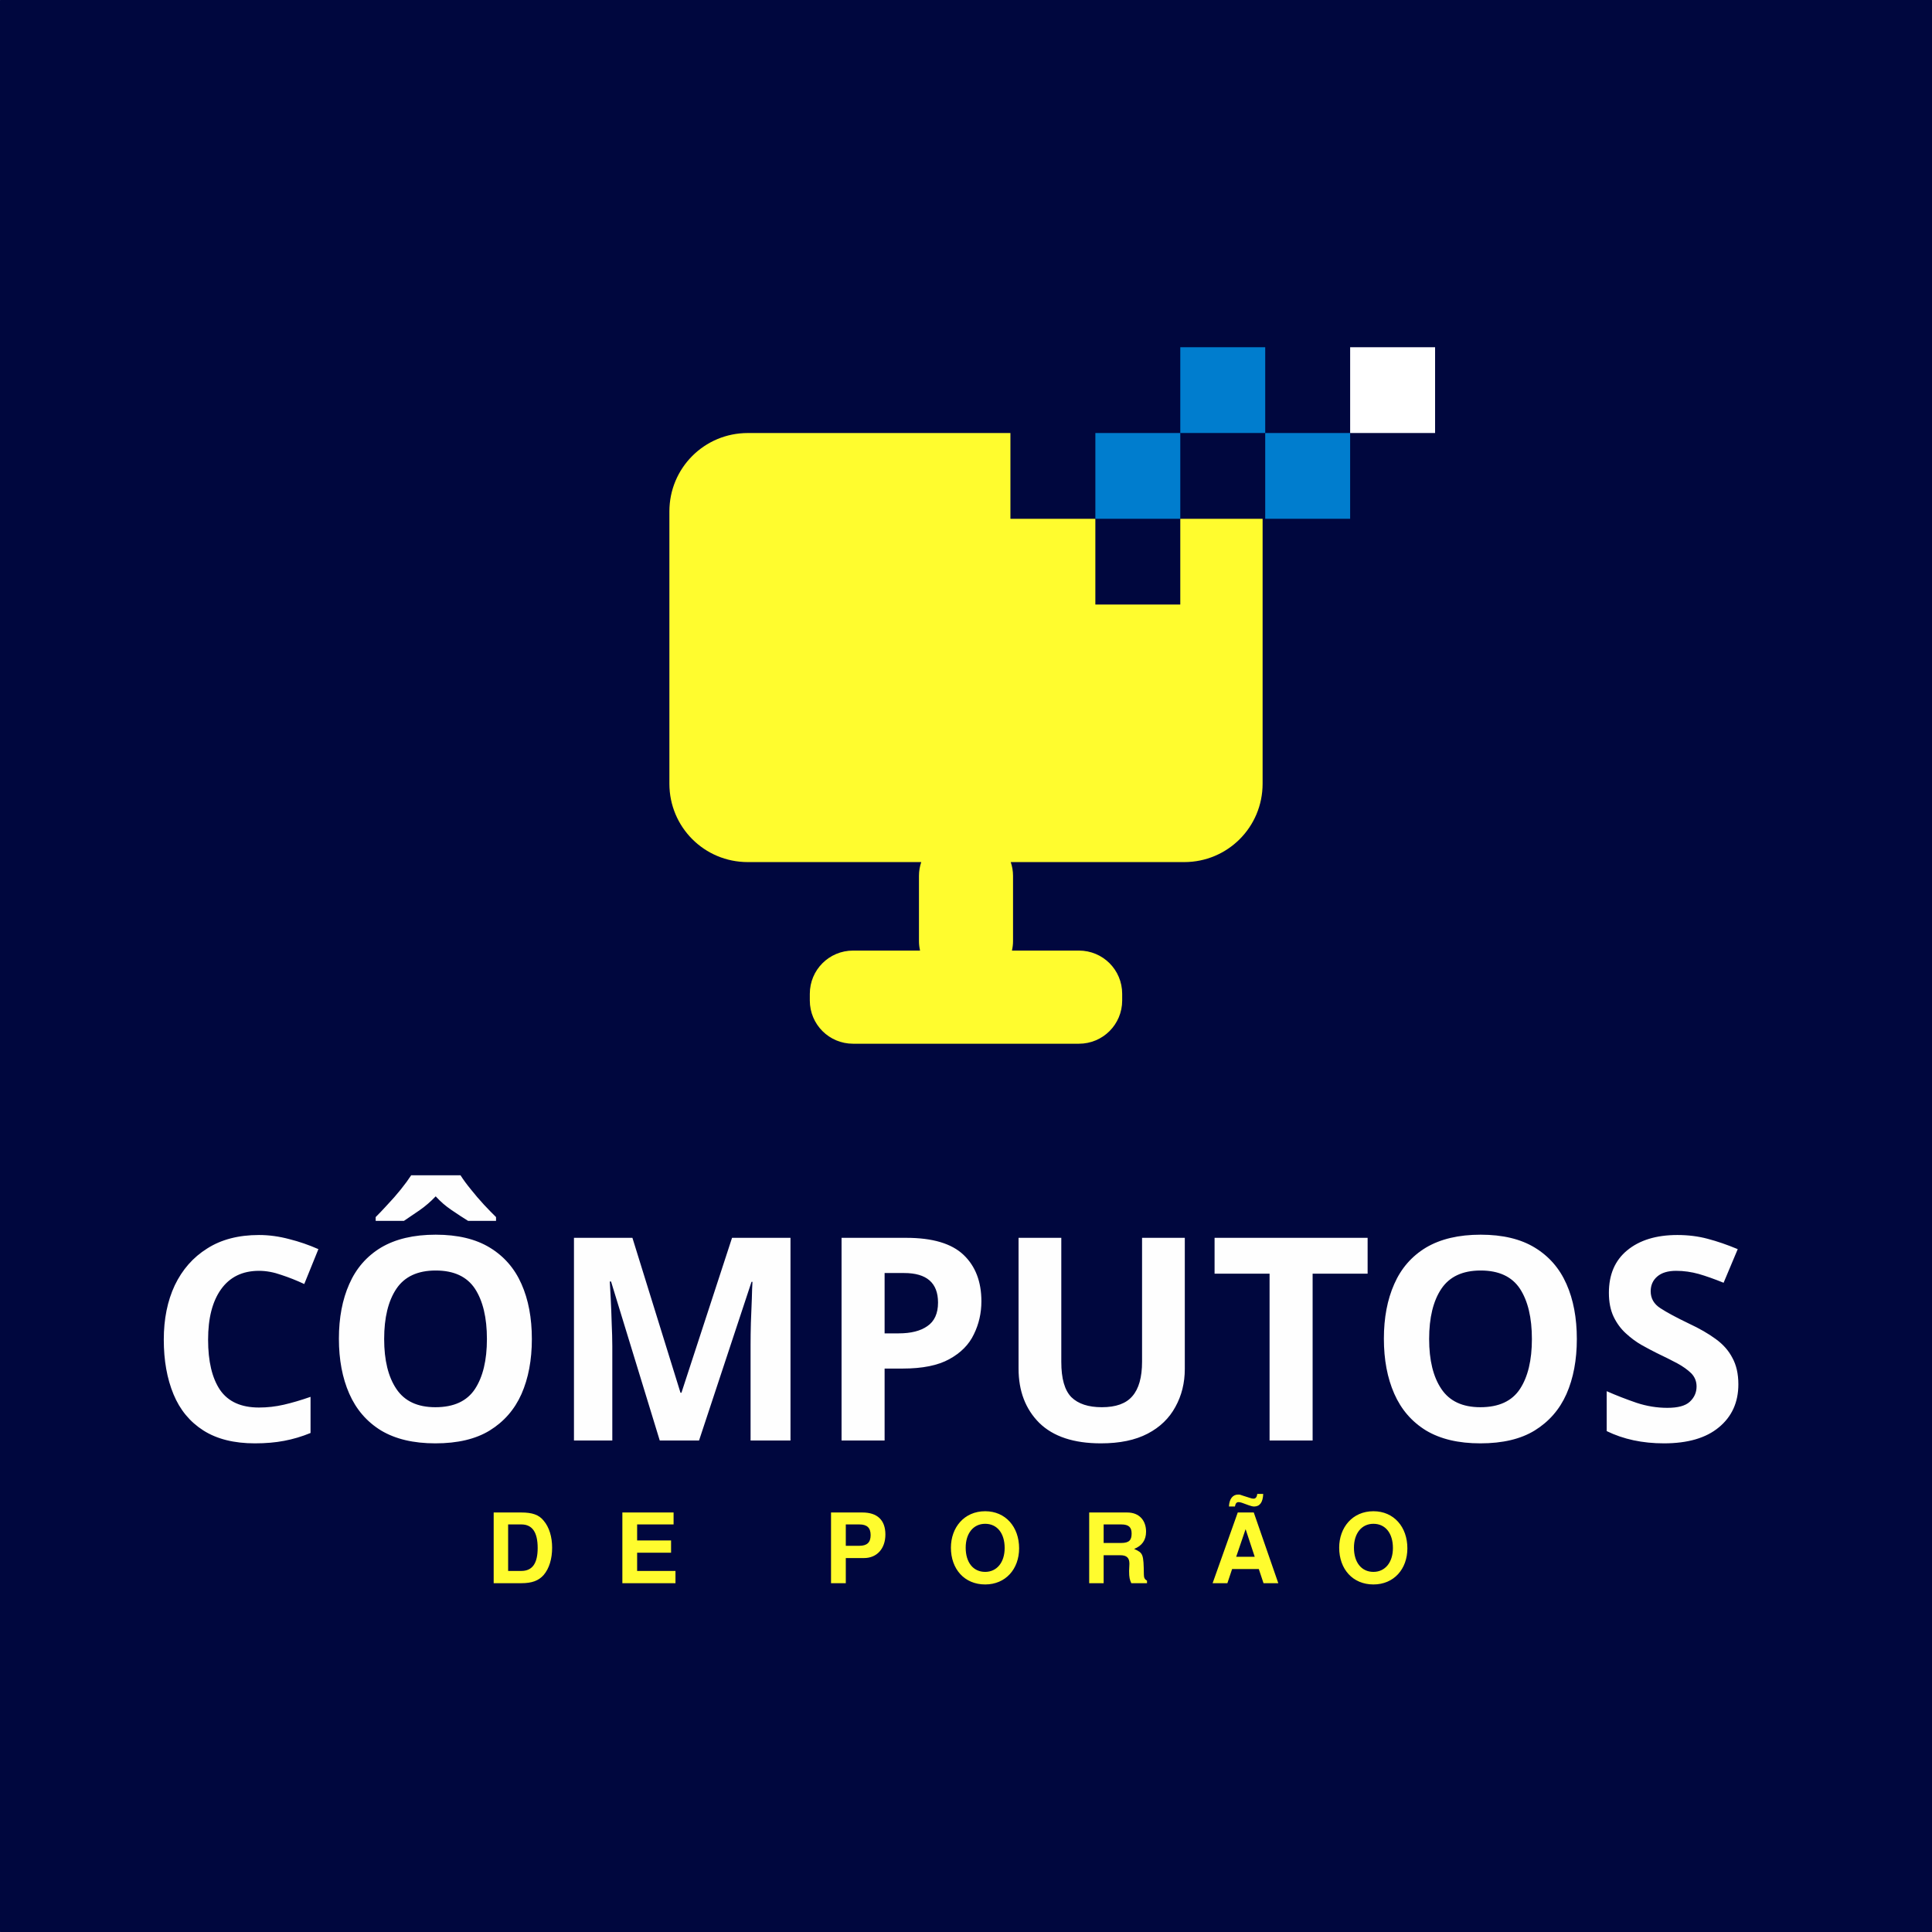
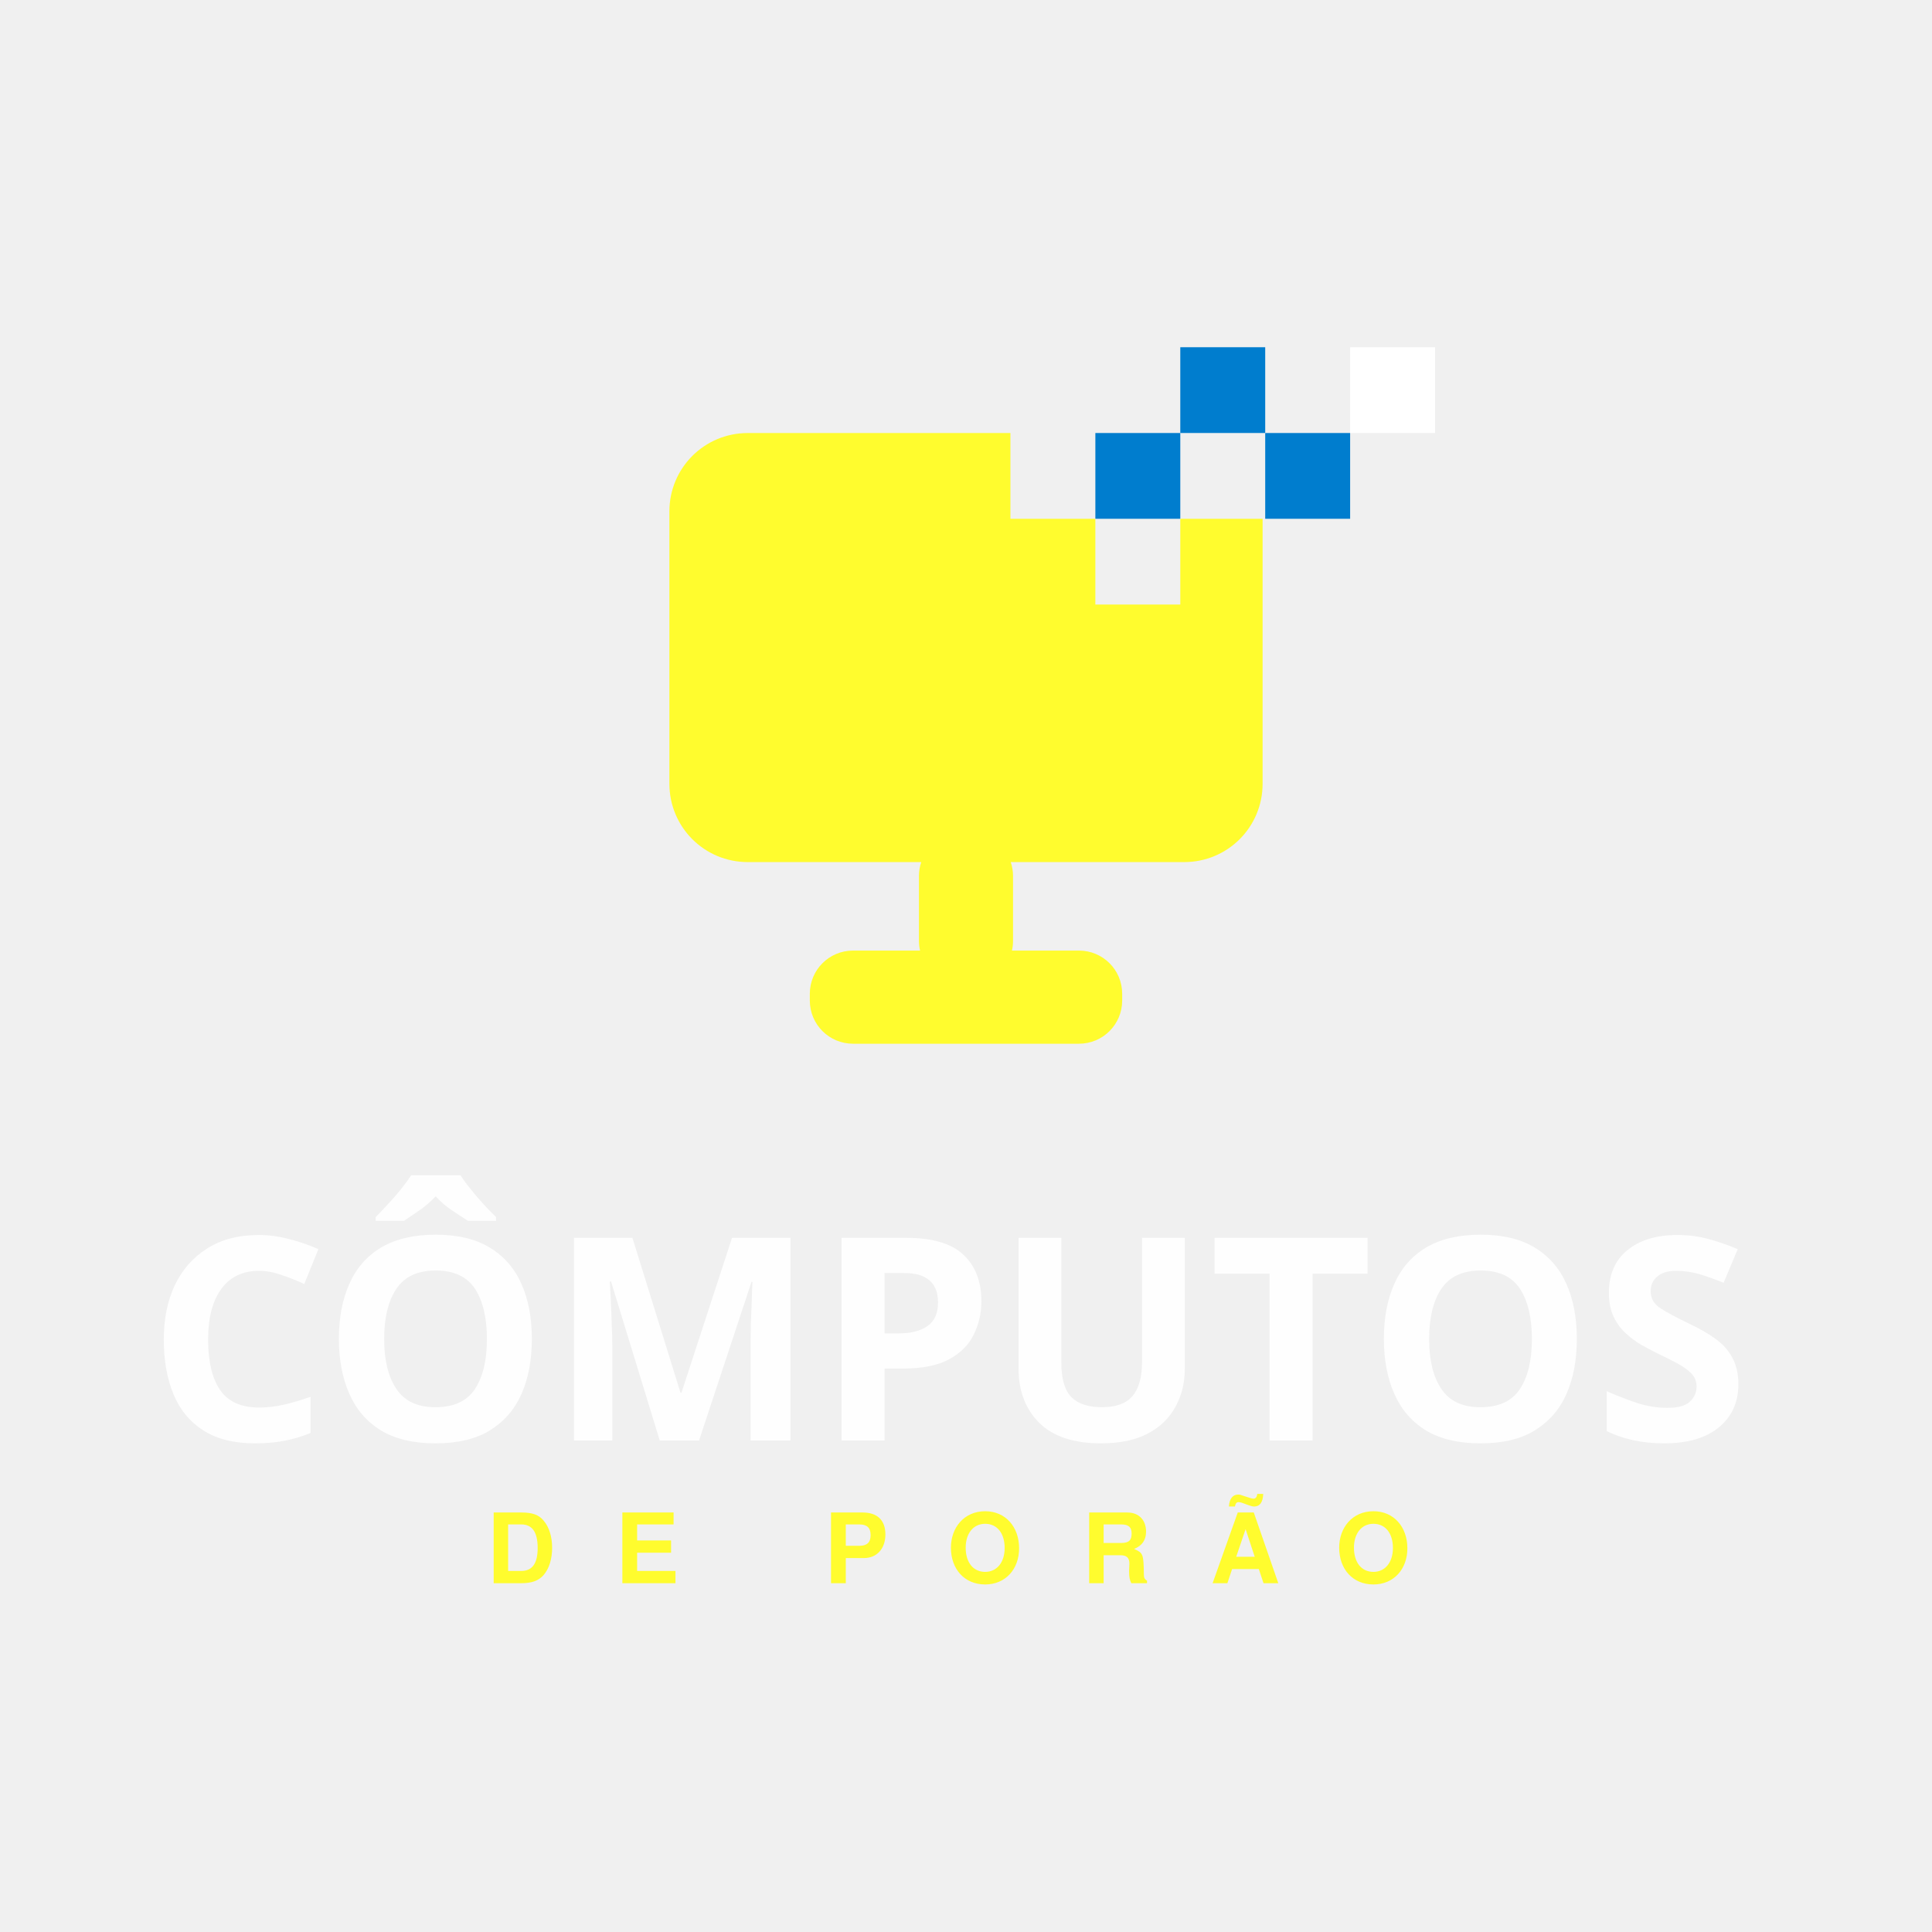
- <svg xmlns="http://www.w3.org/2000/svg" height="30" width="30" id="svg8" version="1.1" viewBox="0 0 30 30">
+ <svg xmlns="http://www.w3.org/2000/svg" viewBox="0 0 30 30" version="1.1" id="svg8" width="30" height="30">
  <defs id="defs2" />
  <g id="layer1">
    <g id="g1021" />
-     <rect style="fill:#00073e;fill-opacity:1;stroke:none;stroke-width:0.028;stroke-miterlimit:4;stroke-dasharray:none;stroke-opacity:1" id="rect851" width="30" height="30" x="-1.4597961e-07" y="4.3402039e-07" ry="0.004" />
-     <g transform="matrix(1.180362,0,0,1.180362,-2.788371,-3.158523)" id="g881">
-       <g transform="matrix(0.2645833,0,0,0.2645833,-24.29062,-12.93279)" id="g62">
-         <path d="m 137.916,80.524 c -2.16,0 -3.898,1.739 -3.898,3.898 v 13.537 c 0,2.16 1.738,3.898 3.898,3.898 h 8.625 c -0.073,0.214 -0.114,0.443 -0.114,0.682 v 3.248 c 0,0.162 0.02,0.319 0.054,0.47 h -3.331 c -1.191,0 -2.15,0.959 -2.15,2.15 v 0.331 c 0,1.191 0.959,2.15 2.15,2.15 h 11.231 c 1.191,0 2.15,-0.959 2.15,-2.15 v -0.331 c 0,-1.191 -0.959,-2.15 -2.15,-2.15 h -3.331 c 0.034,-0.151 0.054,-0.308 0.054,-0.47 v -3.248 c 0,-0.239 -0.042,-0.468 -0.114,-0.682 h 8.625 c 2.16,0 3.898,-1.739 3.898,-3.898 V 84.788 h -4.093 v 4.264 h -4.223 v -4.264 h -4.223 v -4.264 z" style="fill:#fffc2e;fill-opacity:1;stroke:none;stroke-width:0.207;stroke-miterlimit:4;stroke-dasharray:none" id="rect993" />
-         <g transform="matrix(1.164501,0,0,1.164501,-27.62663,-24.44364)" style="fill:#007dce;fill-opacity:1" id="g1051">
-           <rect style="fill:#007dce;fill-opacity:1;stroke:none;stroke-width:0.176;stroke-miterlimit:4;stroke-dasharray:none" id="rect995" width="3.626" height="3.662" x="156.998" y="90.139" ry="0" />
-           <rect style="fill:#007dce;fill-opacity:1;stroke:none;stroke-width:0.176;stroke-miterlimit:4;stroke-dasharray:none" id="rect999" width="3.626" height="3.662" x="164.25" y="90.139" ry="0" />
-           <rect style="fill:#007dce;fill-opacity:1;stroke:none;stroke-width:0.176;stroke-miterlimit:4;stroke-dasharray:none" id="rect1001" width="3.626" height="3.662" x="160.624" y="86.476" ry="0" />
+     <rect ry="0.004" y="4.3402039e-07" x="-1.4597961e-07" height="30" width="30" id="rect851" style="fill:none;fill-opacity:1;stroke:none;stroke-width:0.028;stroke-miterlimit:4;stroke-dasharray:none;stroke-opacity:1" />
+     <g id="g881" transform="matrix(1.180362,0,0,1.180362,-2.788371,-3.158523)">
+       <g id="g62" transform="matrix(0.2645833,0,0,0.2645833,-24.29062,-12.93279)">
+         <path id="rect993" style="fill:#fffc2e;fill-opacity:1;stroke:none;stroke-width:0.207;stroke-miterlimit:4;stroke-dasharray:none" d="m 137.916,80.524 c -2.16,0 -3.898,1.739 -3.898,3.898 v 13.537 c 0,2.16 1.738,3.898 3.898,3.898 h 8.625 c -0.073,0.214 -0.114,0.443 -0.114,0.682 v 3.248 c 0,0.162 0.02,0.319 0.054,0.47 h -3.331 c -1.191,0 -2.15,0.959 -2.15,2.15 v 0.331 c 0,1.191 0.959,2.15 2.15,2.15 h 11.231 c 1.191,0 2.15,-0.959 2.15,-2.15 v -0.331 c 0,-1.191 -0.959,-2.15 -2.15,-2.15 h -3.331 c 0.034,-0.151 0.054,-0.308 0.054,-0.47 v -3.248 c 0,-0.239 -0.042,-0.468 -0.114,-0.682 h 8.625 c 2.16,0 3.898,-1.739 3.898,-3.898 V 84.788 h -4.093 v 4.264 h -4.223 v -4.264 h -4.223 v -4.264 z" />
+         <g id="g1051" style="fill:#007dce;fill-opacity:1" transform="matrix(1.164501,0,0,1.164501,-27.62663,-24.44364)">
+           <rect ry="0" y="90.139" x="156.998" height="3.662" width="3.626" id="rect995" style="fill:#007dce;fill-opacity:1;stroke:none;stroke-width:0.176;stroke-miterlimit:4;stroke-dasharray:none" />
+           <rect ry="0" y="90.139" x="164.25" height="3.662" width="3.626" id="rect999" style="fill:#007dce;fill-opacity:1;stroke:none;stroke-width:0.176;stroke-miterlimit:4;stroke-dasharray:none" />
+           <rect ry="0" y="86.476" x="160.624" height="3.662" width="3.626" id="rect1001" style="fill:#007dce;fill-opacity:1;stroke:none;stroke-width:0.176;stroke-miterlimit:4;stroke-dasharray:none" />
        </g>
-         <rect style="fill:#ffffff;fill-opacity:1;stroke:none;stroke-width:0.205;stroke-miterlimit:4;stroke-dasharray:none" id="rect1007" width="4.223" height="4.265" x="167.866" y="76.258" ry="0" />
-         <text id="text1057" y="130.618" x="108.065" style="font-style:normal;font-variant:normal;font-weight:600;font-stretch:normal;font-size:14.111px;line-height:1.25;font-family:'Gill Sans';-inkscape-font-specification:'Gill Sans, Semi-Bold';font-variant-ligatures:normal;font-variant-caps:normal;font-variant-numeric:normal;font-variant-east-asian:normal;fill:#fefefe;fill-opacity:1;stroke:none;stroke-width:0.357;stroke-miterlimit:4;stroke-dasharray:none" xml:space="preserve">
-           <tspan style="font-style:normal;font-variant:normal;font-weight:600;font-stretch:normal;font-size:14.111px;font-family:'Gill Sans';-inkscape-font-specification:'Gill Sans, Semi-Bold';font-variant-ligatures:normal;font-variant-caps:normal;font-variant-numeric:normal;font-variant-east-asian:normal;fill:#fefefe;fill-opacity:1;stroke-width:0.357;stroke-miterlimit:4;stroke-dasharray:none" y="130.618" x="108.065" id="tspan1055">CÔMPUTOS</tspan>
+         <rect ry="0" y="76.258" x="167.866" height="4.265" width="4.223" id="rect1007" style="fill:#ffffff;fill-opacity:1;stroke:none;stroke-width:0.205;stroke-miterlimit:4;stroke-dasharray:none" />
+         <text xml:space="preserve" style="font-style:normal;font-variant:normal;font-weight:600;font-stretch:normal;font-size:14.111px;line-height:1.25;font-family:'Gill Sans';-inkscape-font-specification:'Gill Sans, Semi-Bold';font-variant-ligatures:normal;font-variant-caps:normal;font-variant-numeric:normal;font-variant-east-asian:normal;fill:#fefefe;fill-opacity:1;stroke:none;stroke-width:0.357;stroke-miterlimit:4;stroke-dasharray:none" x="108.065" y="130.618" id="text1057">
+           <tspan id="tspan1055" x="108.065" y="130.618" style="font-style:normal;font-variant:normal;font-weight:600;font-stretch:normal;font-size:14.111px;font-family:'Gill Sans';-inkscape-font-specification:'Gill Sans, Semi-Bold';font-variant-ligatures:normal;font-variant-caps:normal;font-variant-numeric:normal;font-variant-east-asian:normal;fill:#fefefe;fill-opacity:1;stroke-width:0.357;stroke-miterlimit:4;stroke-dasharray:none">CÔMPUTOS</tspan>
        </text>
-         <text id="text1071" y="137.711" x="124.907" style="font-style:normal;font-variant:normal;font-weight:bold;font-stretch:normal;font-size:4.834px;line-height:1.25;font-family:'Helvetica Neue';-inkscape-font-specification:'Helvetica Neue, Bold';font-variant-ligatures:normal;font-variant-caps:normal;font-variant-numeric:normal;font-variant-east-asian:normal;letter-spacing:2.91px;word-spacing:1.587px;fill:#fffc2e;fill-opacity:1;stroke:none;stroke-width:0.292" xml:space="preserve">
-           <tspan style="font-style:normal;font-variant:normal;font-weight:bold;font-stretch:normal;font-size:4.834px;font-family:'Helvetica Neue';-inkscape-font-specification:'Helvetica Neue, Bold';font-variant-ligatures:normal;font-variant-caps:normal;font-variant-numeric:normal;font-variant-east-asian:normal;fill:#fffc2e;fill-opacity:1;stroke-width:0.292" y="137.711" x="124.907" id="tspan1069">DE PORÃO</tspan>
+         <text xml:space="preserve" style="font-style:normal;font-variant:normal;font-weight:bold;font-stretch:normal;font-size:4.834px;line-height:1.25;font-family:'Helvetica Neue';-inkscape-font-specification:'Helvetica Neue, Bold';font-variant-ligatures:normal;font-variant-caps:normal;font-variant-numeric:normal;font-variant-east-asian:normal;letter-spacing:2.91px;word-spacing:1.587px;fill:#fffc2e;fill-opacity:1;stroke:none;stroke-width:0.292" x="124.907" y="137.711" id="text1071">
+           <tspan id="tspan1069" x="124.907" y="137.711" style="font-style:normal;font-variant:normal;font-weight:bold;font-stretch:normal;font-size:4.834px;font-family:'Helvetica Neue';-inkscape-font-specification:'Helvetica Neue, Bold';font-variant-ligatures:normal;font-variant-caps:normal;font-variant-numeric:normal;font-variant-east-asian:normal;fill:#fffc2e;fill-opacity:1;stroke-width:0.292">DE PORÃO</tspan>
        </text>
      </g>
    </g>
  </g>
</svg>
